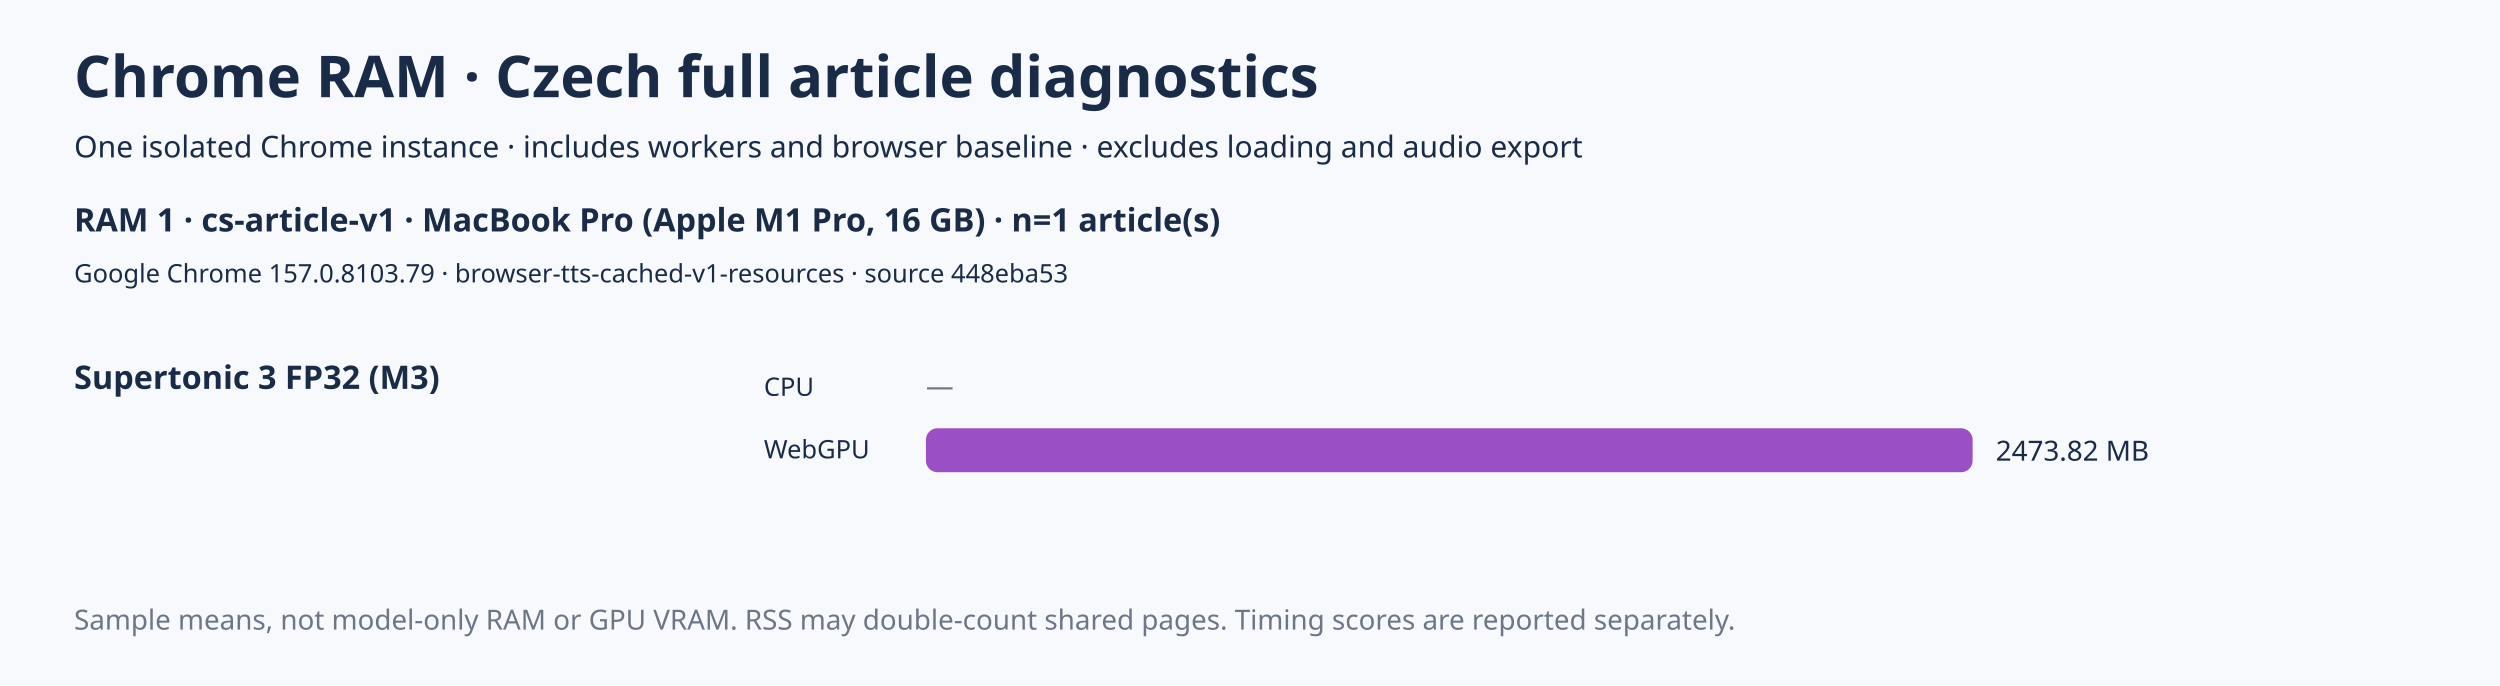
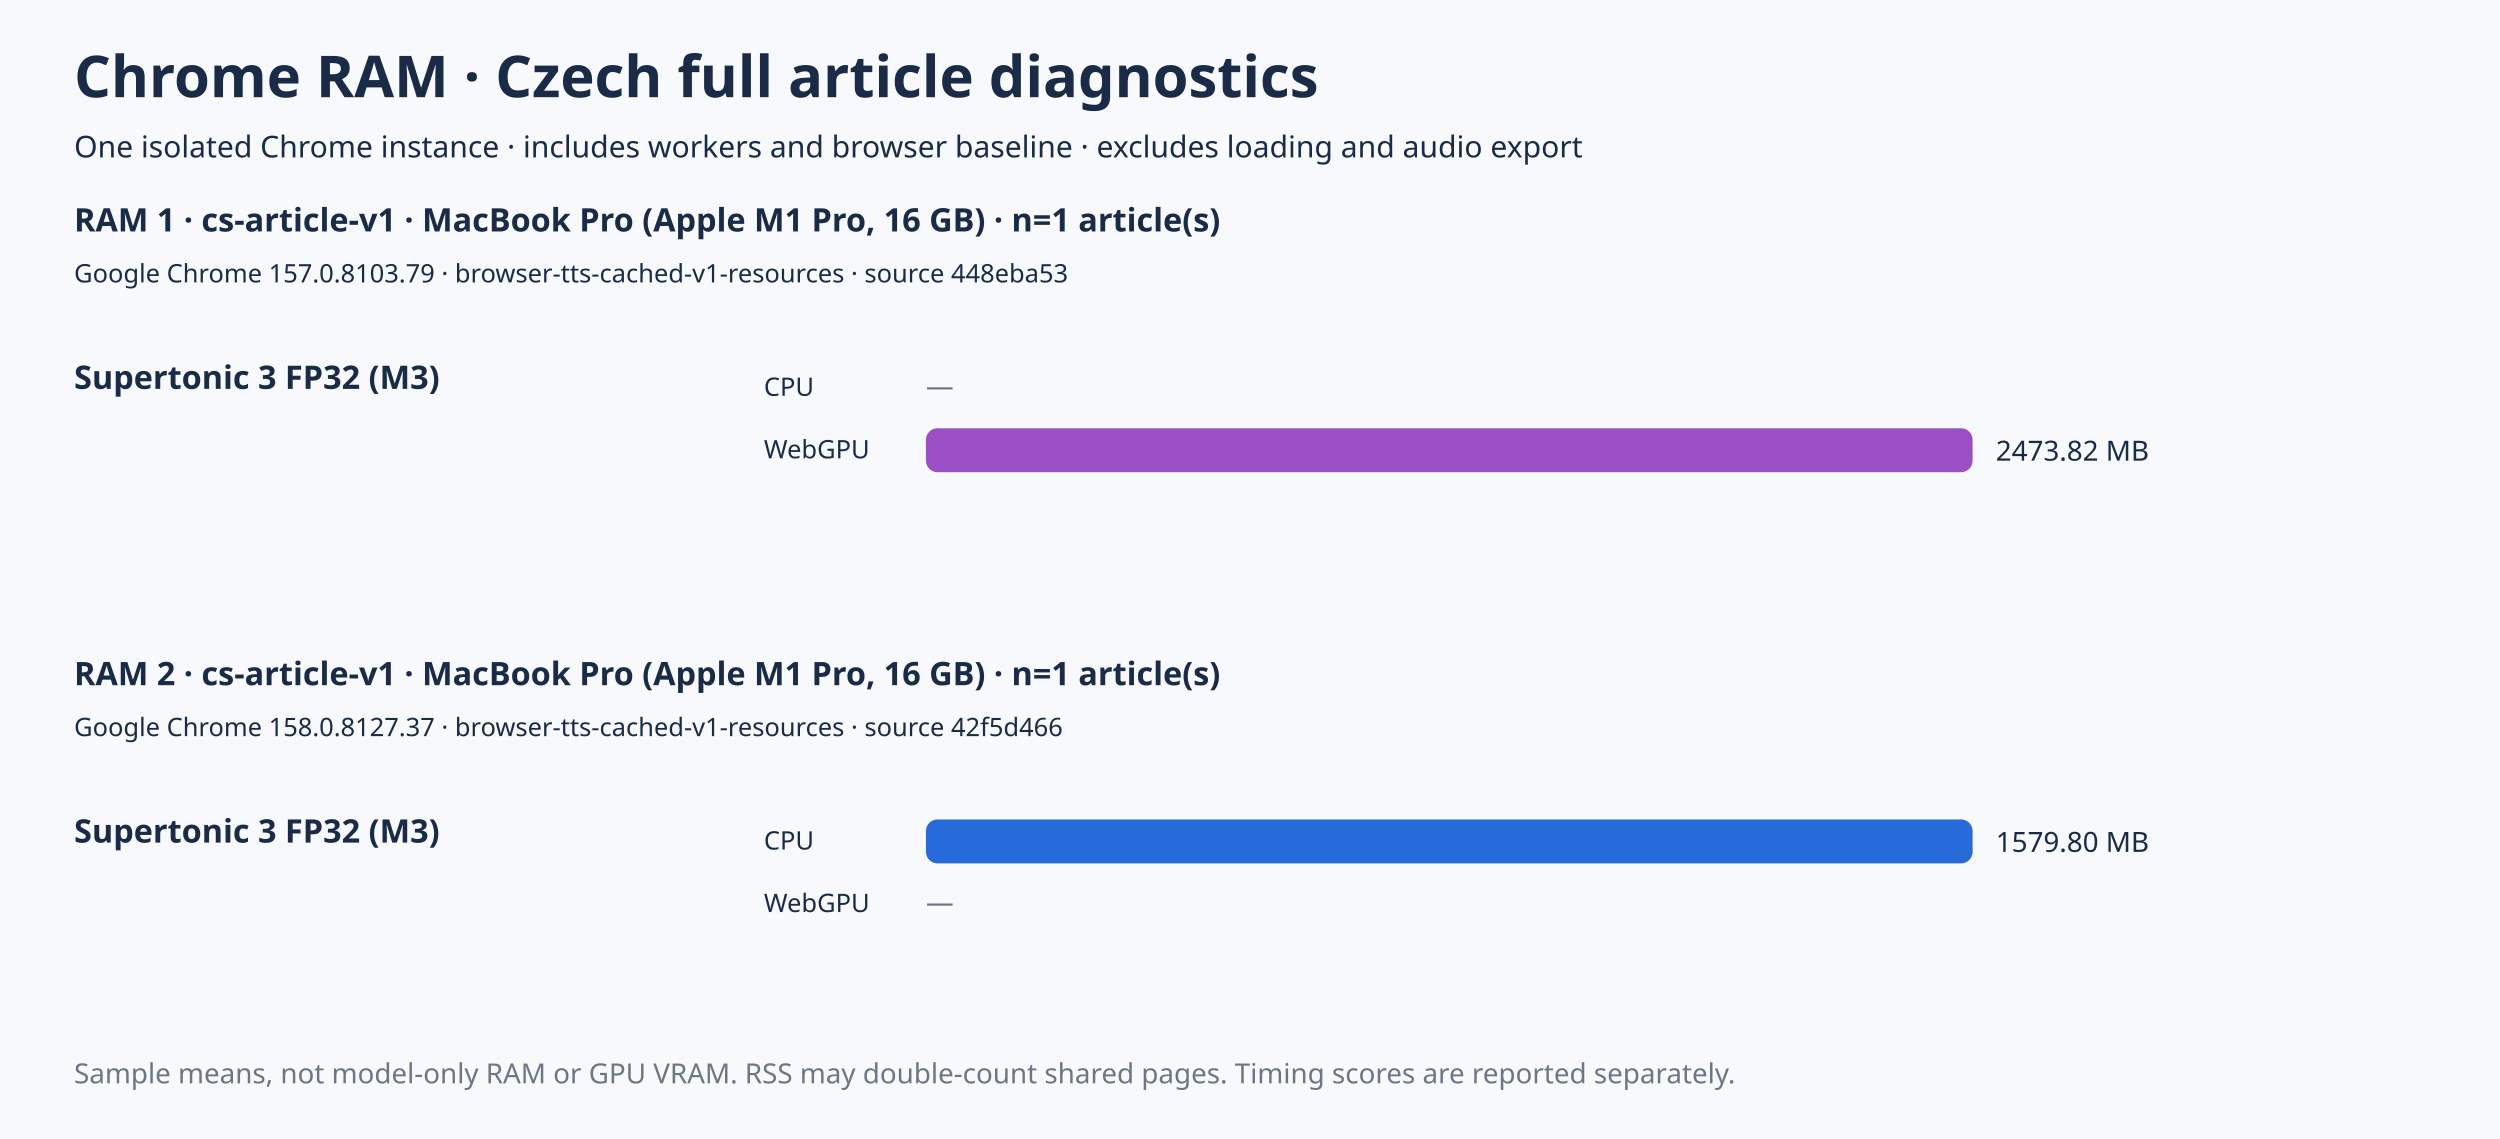
- <svg xmlns="http://www.w3.org/2000/svg" width="1080" height="296" viewBox="0 0 1080 296" role="img" aria-labelledby="title desc">
+ <svg xmlns="http://www.w3.org/2000/svg" width="1080" height="492" viewBox="0 0 1080 492" role="img" aria-labelledby="title desc">
  <rect width="100%" height="100%" fill="#f7f9fc" />
  <g font-family="system-ui,sans-serif" fill="#192b47">
    <text x="32" y="42" font-size="25" font-weight="700">Chrome RAM · Czech full article diagnostics</text>
    <text x="32" y="68" font-size="13">One isolated Chrome instance · includes workers and browser baseline · excludes loading and audio export</text>
    <text x="32" y="100" font-size="14" font-weight="700">RAM 1 · cs-article-v1 · MacBook Pro (Apple M1 Pro, 16 GB) · n=1 article(s)</text>
    <text x="32" y="122" font-size="11">Google Chrome 157.0.8103.79 · browser-tts-cached-v1-resources · source 448eba53</text>
    <text x="32" y="168" font-size="14" font-weight="600">Supertonic 3 FP32 (M3)</text>
    <text x="330" y="171" font-size="11">CPU</text>
    <text x="400" y="171" font-size="12" fill="#6c7686">—</text>
    <text x="330" y="198" font-size="11">WebGPU</text>
    <rect x="400" y="185" width="452.17" height="19" rx="5" fill="#9b4fc4" />
    <text x="862.17" y="199" font-size="12">2473.82 MB</text>
-     <text x="32" y="272" font-size="12" fill="#6c7686">Sample means, not model-only RAM or GPU VRAM. RSS may double-count shared pages. Timing scores are reported separately.</text>
+     <text x="32" y="296" font-size="14" font-weight="700">RAM 2 · cs-article-v1 · MacBook Pro (Apple M1 Pro, 16 GB) · n=1 article(s)</text>
+     <text x="32" y="318" font-size="11">Google Chrome 158.0.8127.37 · browser-tts-cached-v1-resources · source 42f5d466</text>
+     <text x="32" y="364" font-size="14" font-weight="600">Supertonic 3 FP32 (M3)</text>
+     <text x="330" y="367" font-size="11">CPU</text>
+     <rect x="400" y="354" width="452.17" height="19" rx="5" fill="#276bdb" />
+     <text x="862.17" y="368" font-size="12">1579.80 MB</text>
+     <text x="330" y="394" font-size="11">WebGPU</text>
+     <text x="400" y="394" font-size="12" fill="#6c7686">—</text>
+     <text x="32" y="468" font-size="12" fill="#6c7686">Sample means, not model-only RAM or GPU VRAM. RSS may double-count shared pages. Timing scores are reported separately.</text>
  </g>
</svg>
